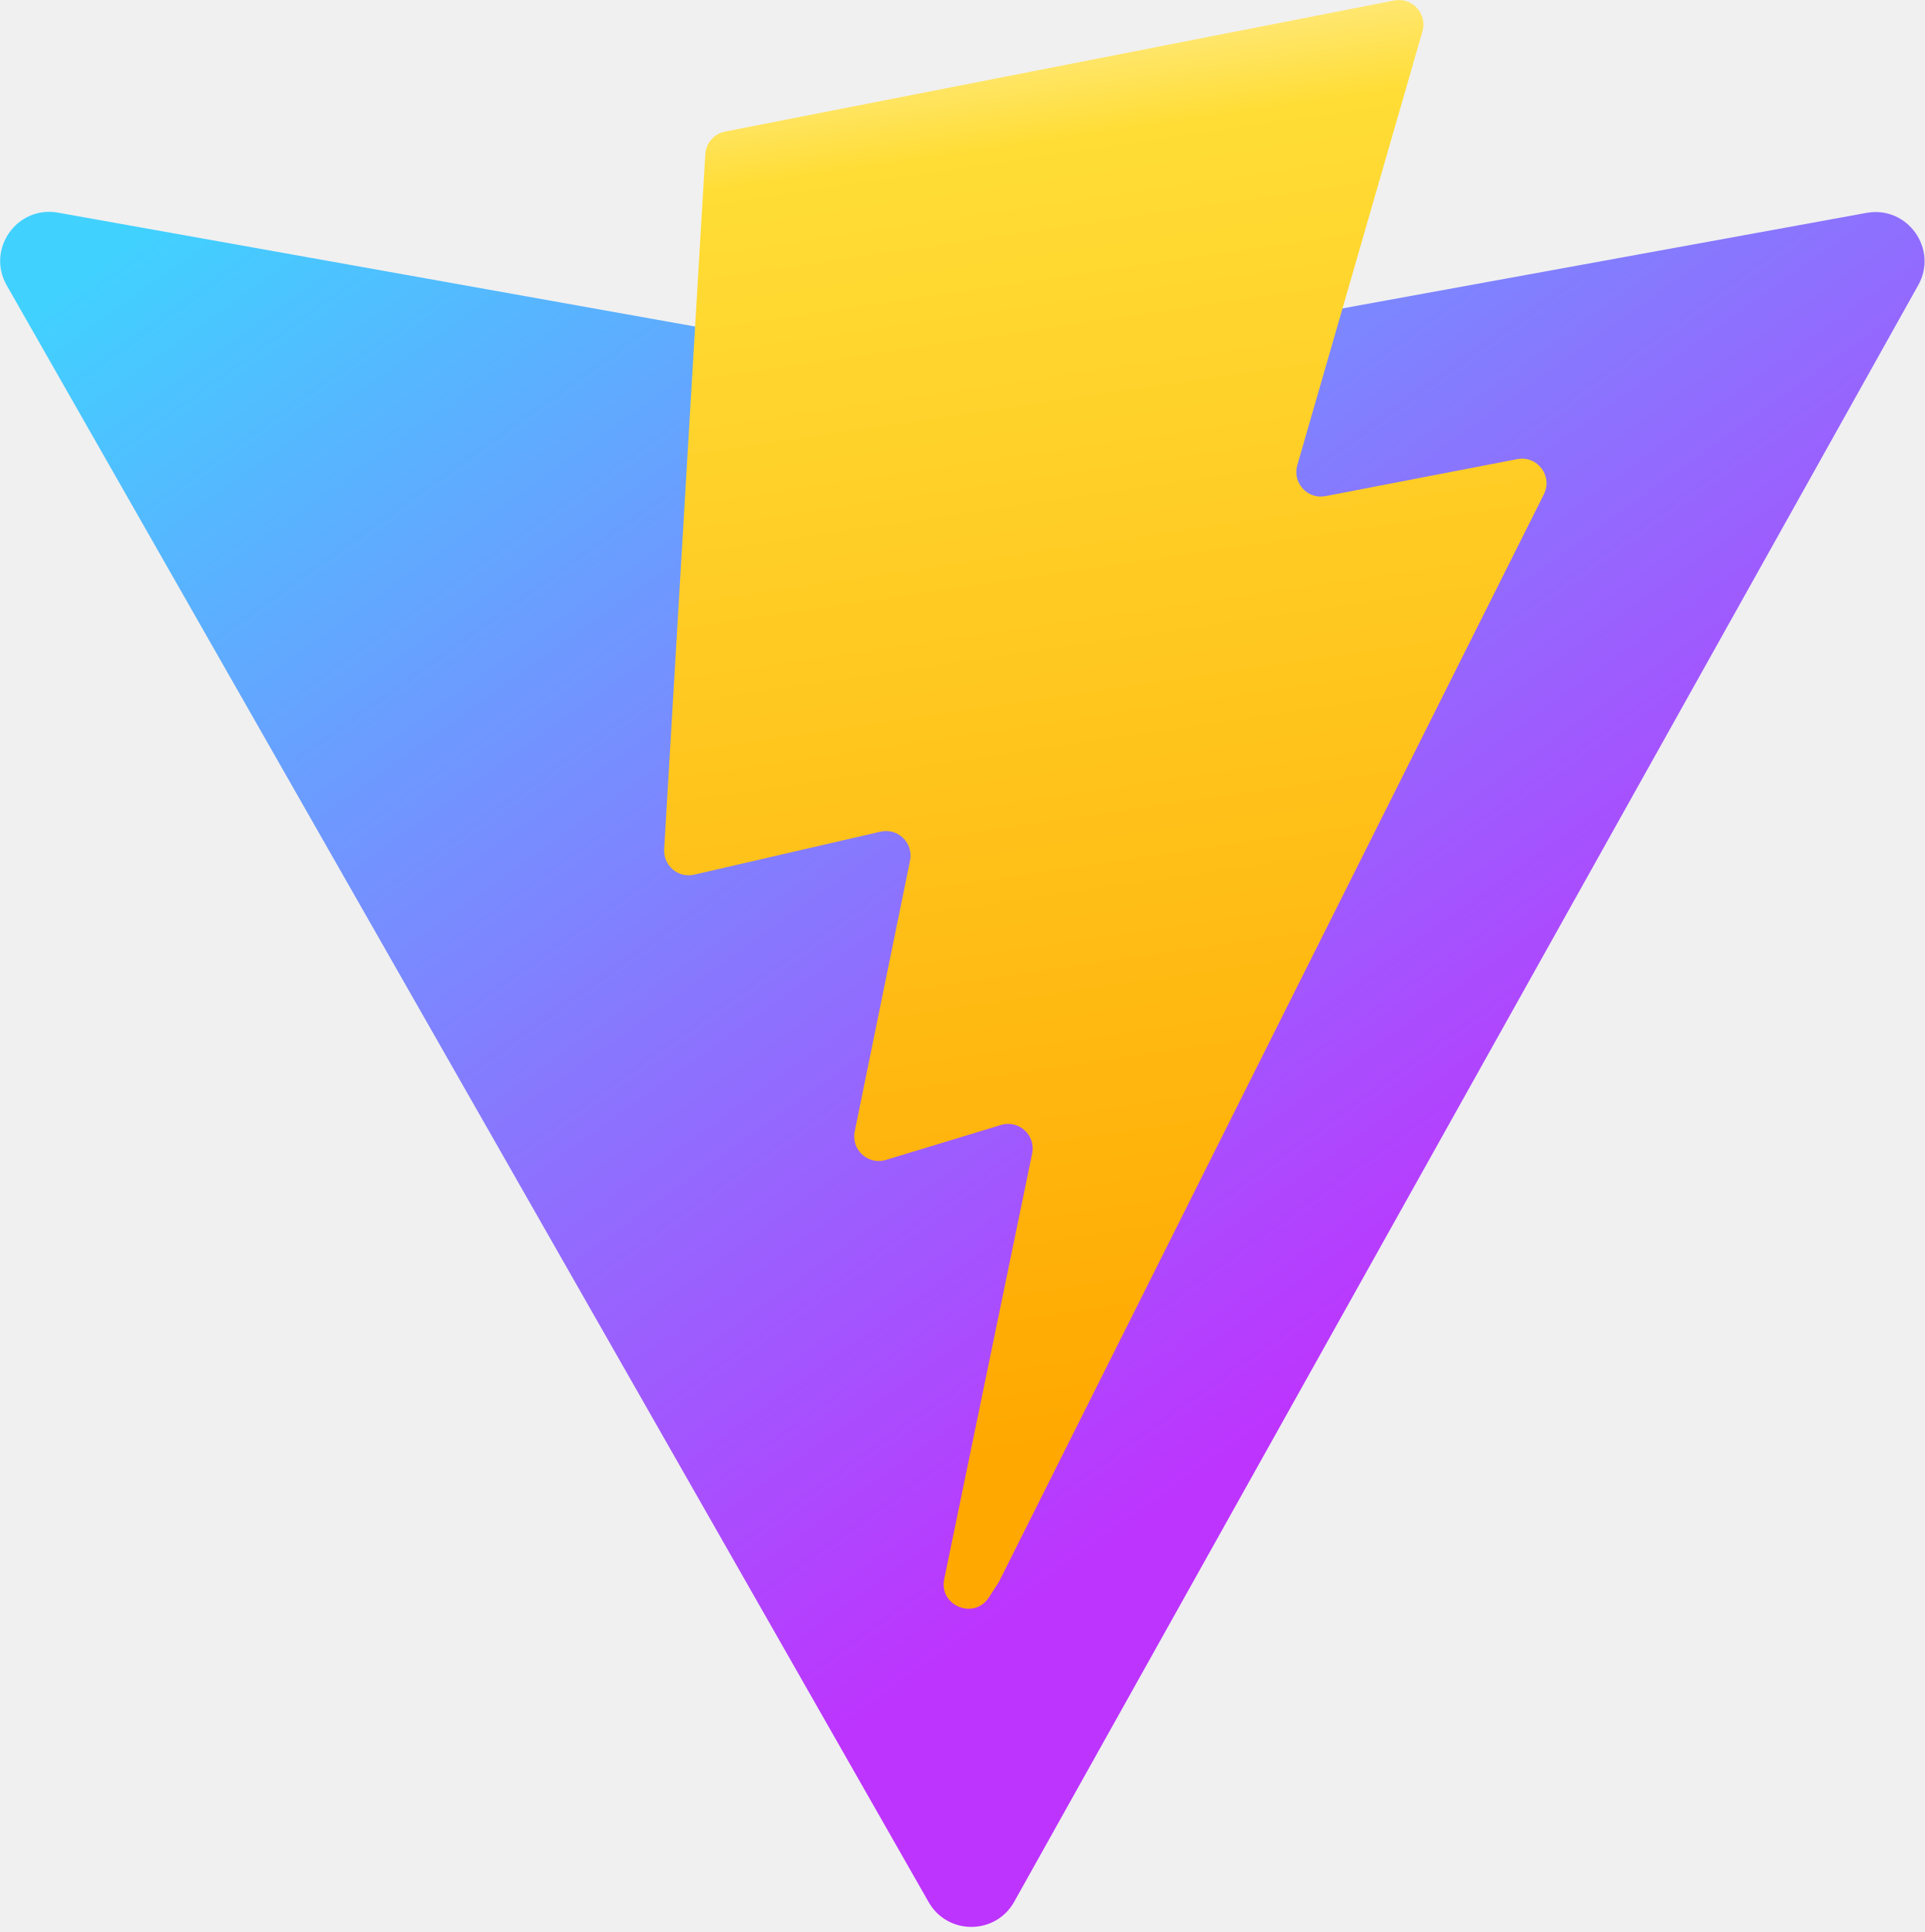
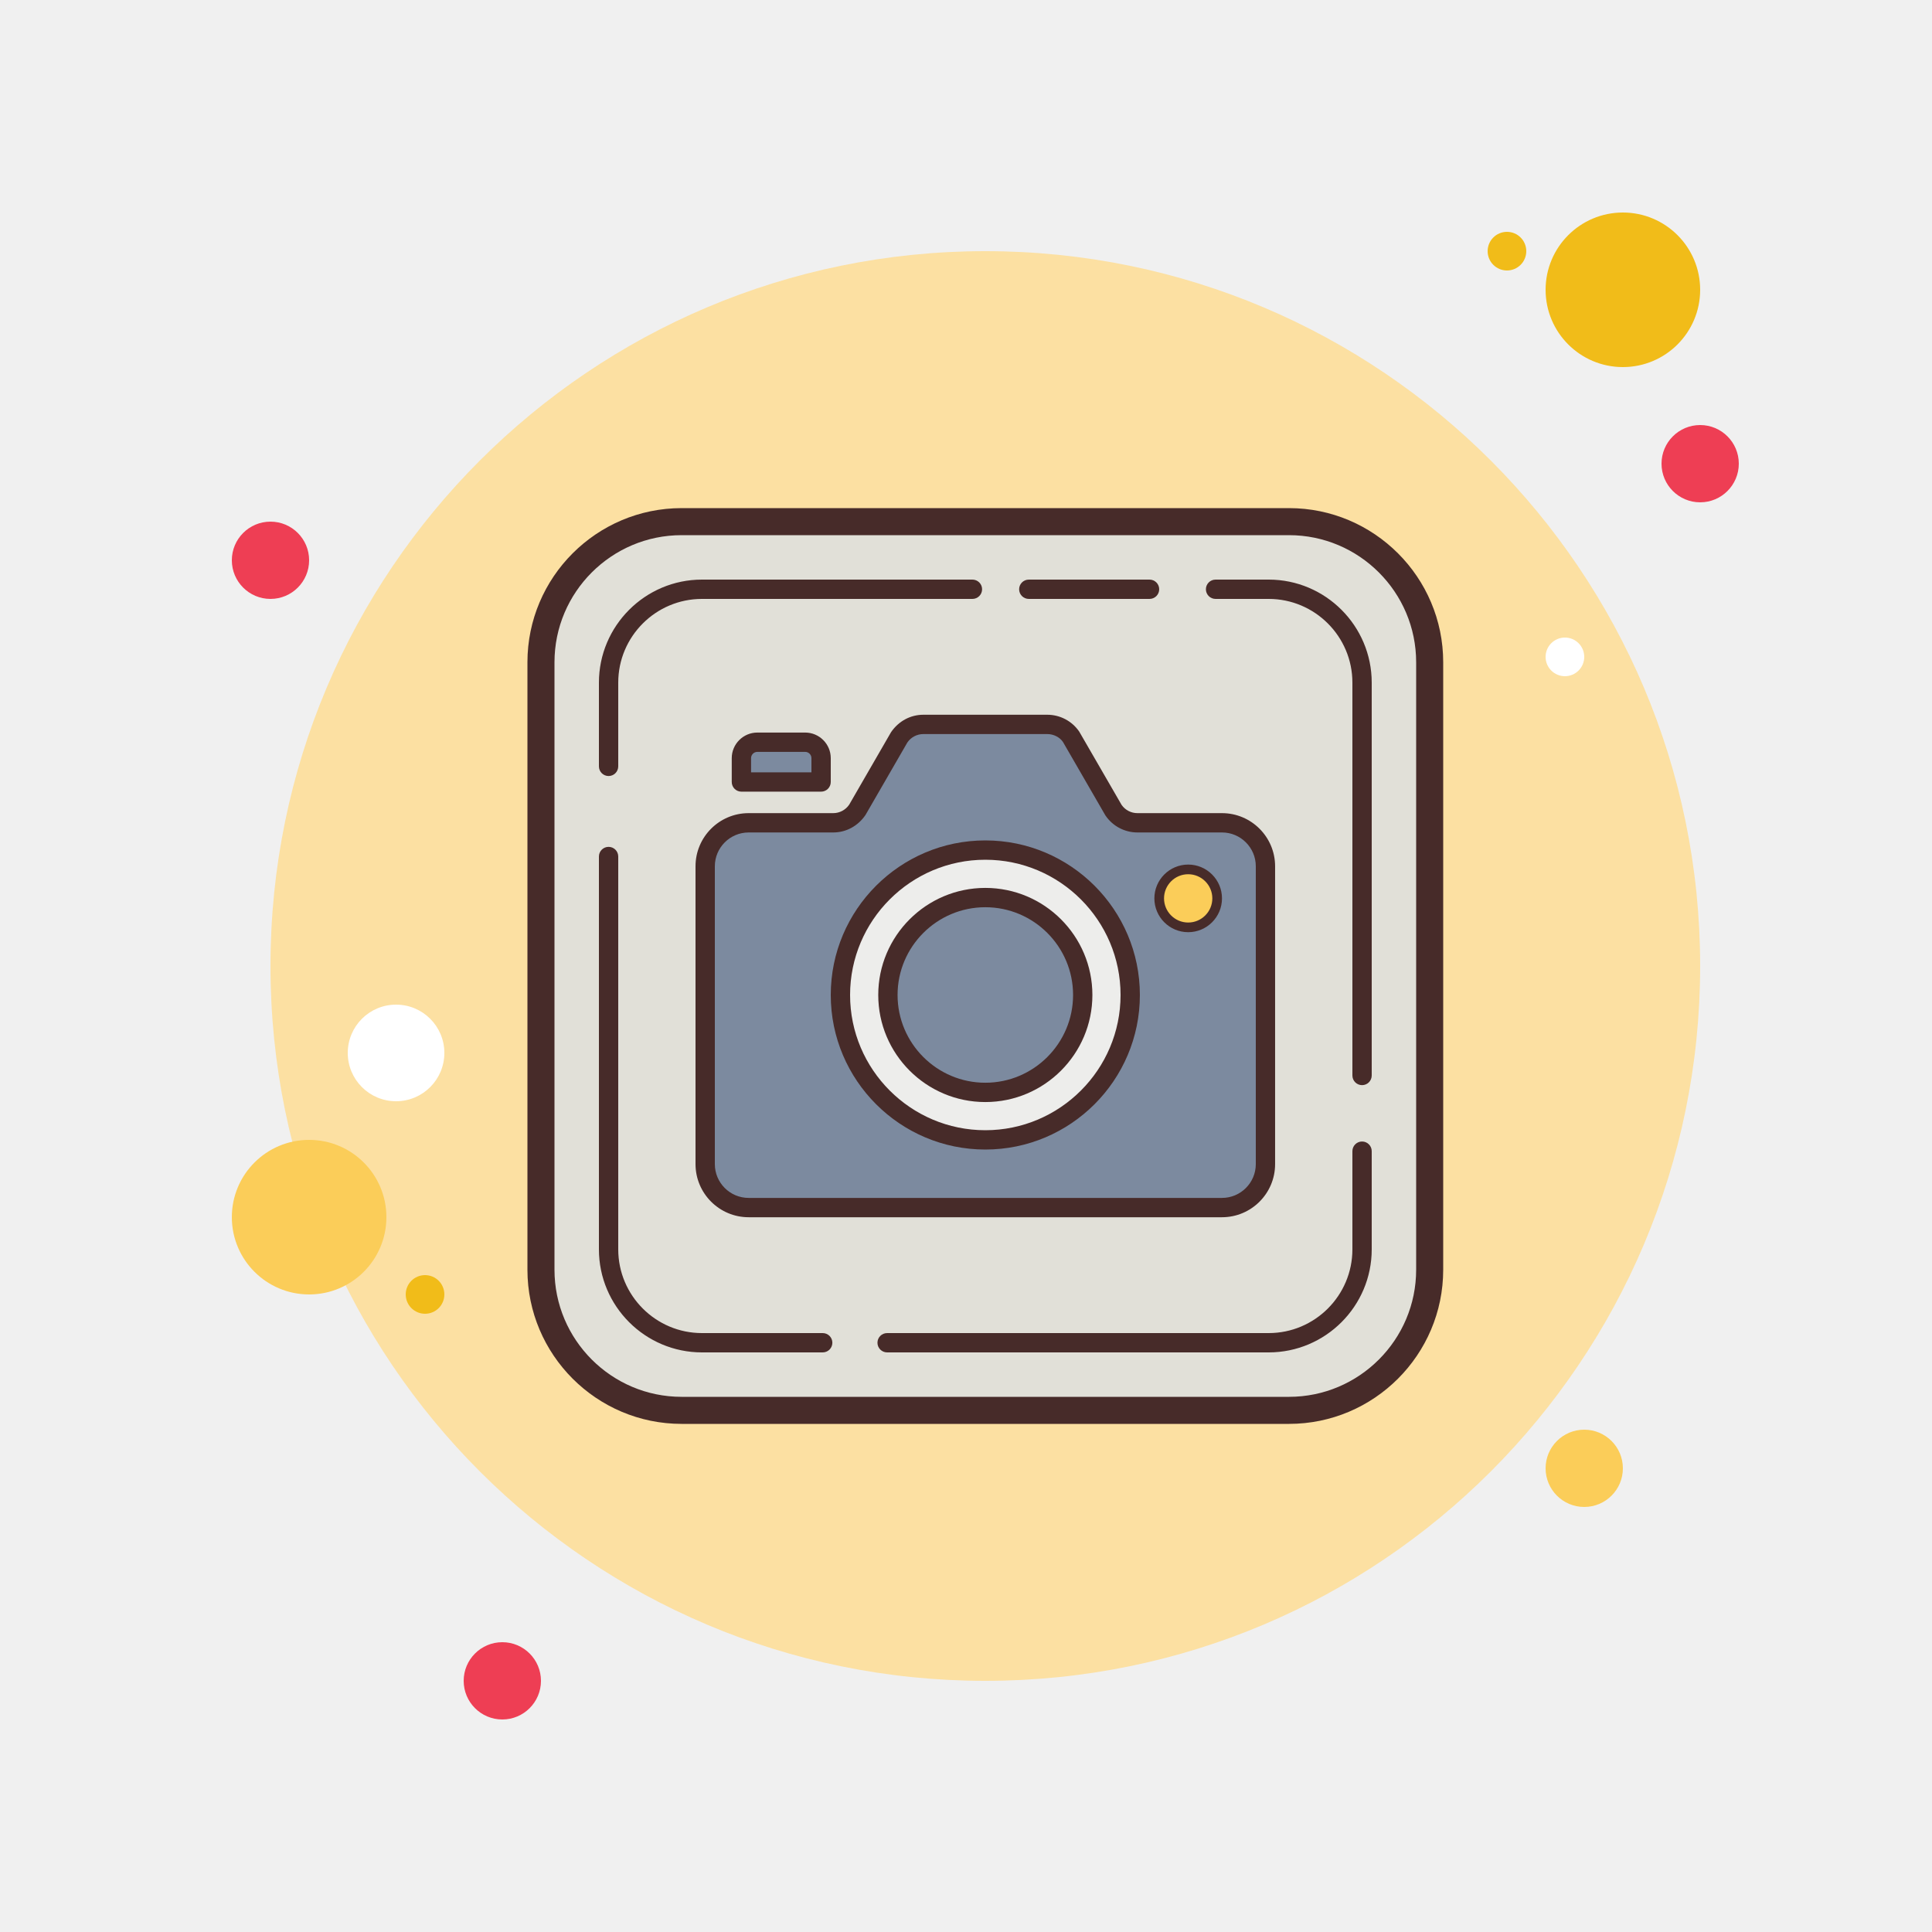
- <svg xmlns="http://www.w3.org/2000/svg" aria-hidden="true" role="img" class="iconify iconify--logos" width="31.88" height="32" preserveAspectRatio="xMidYMid meet" viewBox="0 0 256 257">
-   <defs>
-     <linearGradient id="IconifyId1813088fe1fbc01fb466" x1="-.828%" x2="57.636%" y1="7.652%" y2="78.411%">
-       <stop offset="0%" stop-color="#41D1FF" />
-       <stop offset="100%" stop-color="#BD34FE" />
-     </linearGradient>
-     <linearGradient id="IconifyId1813088fe1fbc01fb467" x1="43.376%" x2="50.316%" y1="2.242%" y2="89.03%">
-       <stop offset="0%" stop-color="#FFEA83" />
-       <stop offset="8.333%" stop-color="#FFDD35" />
-       <stop offset="100%" stop-color="#FFA800" />
-     </linearGradient>
-   </defs>
-   <path fill="url(#IconifyId1813088fe1fbc01fb466)" d="M255.153 37.938L134.897 252.976c-2.483 4.44-8.862 4.466-11.382.048L.875 37.958c-2.746-4.814 1.371-10.646 6.827-9.67l120.385 21.517a6.537 6.537 0 0 0 2.322-.004l117.867-21.483c5.438-.991 9.574 4.796 6.877 9.62Z" />
-   <path fill="url(#IconifyId1813088fe1fbc01fb467)" d="M185.432.063L96.44 17.501a3.268 3.268 0 0 0-2.634 3.014l-5.474 92.456a3.268 3.268 0 0 0 3.997 3.378l24.777-5.718c2.318-.535 4.413 1.507 3.936 3.838l-7.361 36.047c-.495 2.426 1.782 4.5 4.151 3.78l15.304-4.649c2.372-.72 4.652 1.36 4.15 3.788l-11.698 56.621c-.732 3.542 3.979 5.473 5.943 2.437l1.313-2.028l72.516-144.72c1.215-2.423-.88-5.186-3.54-4.672l-25.505 4.922c-2.396.462-4.435-1.77-3.759-4.114l16.646-57.705c.677-2.35-1.37-4.583-3.769-4.113Z" />
+ <svg xmlns="http://www.w3.org/2000/svg" viewBox="0 0 100 100" width="200px" height="200px">
+   <circle cx="14" cy="29" r="2" fill="#ee3e54" />
+   <circle cx="78" cy="13" r="1" fill="#f1bc19" />
+   <circle cx="51" cy="50" r="37" fill="#fce0a2" />
+   <circle cx="84" cy="15" r="4" fill="#f1bc19" />
+   <circle cx="88" cy="24" r="2" fill="#ee3e54" />
+   <circle cx="82" cy="76" r="2" fill="#fbcd59" />
+   <circle cx="16" cy="63" r="4" fill="#fbcd59" />
+   <circle cx="26" cy="87" r="2" fill="#ee3e54" />
+   <circle cx="20.5" cy="54.5" r="2.5" fill="#fff" />
+   <circle cx="22" cy="67" r="1" fill="#f1bc19" />
+   <circle cx="81" cy="34" r="1" fill="#fff" />
+   <path fill="#e1e0d8" d="M66.719,73H35.281C31.26,73,28,69.74,28,65.719V34.281C28,30.26,31.26,27,35.281,27h31.438 C70.74,27,74,30.26,74,34.281v31.438C74,69.74,70.74,73,66.719,73z" />
+   <path fill="#472b29" d="M66.719,73.7H35.281c-4.401,0-7.981-3.58-7.981-7.981V34.281c0-4.401,3.581-7.981,7.981-7.981 h31.438c4.401,0,7.981,3.58,7.981,7.981v31.438C74.7,70.12,71.12,73.7,66.719,73.7z M35.281,27.7c-3.629,0-6.581,2.952-6.581,6.581 v31.438c0,3.629,2.952,6.581,6.581,6.581h31.438c3.629,0,6.581-2.952,6.581-6.581V34.281c0-3.629-2.952-6.581-6.581-6.581 L35.281,27.7z" />
+   <path fill="#472b29" d="M31.5,40.167c-0.276,0-0.5-0.224-0.5-0.5v-4.333C31,32.393,33.393,30,36.333,30h14 c0.276,0,0.5,0.224,0.5,0.5s-0.224,0.5-0.5,0.5h-14C33.944,31,32,32.944,32,35.333v4.333C32,39.943,31.776,40.167,31.5,40.167z" />
+   <path fill="#472b29" d="M42.583,70h-6.25C33.393,70,31,67.607,31,64.667V44.333c0-0.276,0.224-0.5,0.5-0.5 s0.5,0.224,0.5,0.5v20.333C32,67.056,33.944,69,36.333,69h6.25c0.276,0,0.5,0.224,0.5,0.5S42.86,70,42.583,70z" />
+   <path fill="#472b29" d="M65.667,70h-19.75c-0.276,0-0.5-0.224-0.5-0.5s0.224-0.5,0.5-0.5h19.75 C68.057,69,70,67.056,70,64.667v-5.083c0-0.276,0.224-0.5,0.5-0.5s0.5,0.224,0.5,0.5v5.083C71,67.607,68.607,70,65.667,70z" />
+   <path fill="#472b29" d="M70.5,56.167c-0.276,0-0.5-0.224-0.5-0.5V35.333C70,32.944,68.057,31,65.667,31h-2.75 c-0.276,0-0.5-0.224-0.5-0.5s0.224-0.5,0.5-0.5h2.75C68.607,30,71,32.393,71,35.333v20.333C71,55.943,70.776,56.167,70.5,56.167z" />
+   <path fill="#472b29" d="M59.5,31h-6.25c-0.276,0-0.5-0.224-0.5-0.5s0.224-0.5,0.5-0.5h6.25c0.276,0,0.5,0.224,0.5,0.5 S59.776,31,59.5,31z" />
+   <path fill="#7c8a9f" d="M57.636,41.936l-2.189-3.788c-0.28-0.408-0.742-0.652-1.237-0.652h-6.419 c-0.495,0-0.958,0.244-1.237,0.652l-2.189,3.788c-0.28,0.408-0.742,0.652-1.237,0.652H38.75c-1.243,0-2.25,1.007-2.25,2.25v15.416 c0,1.243,1.007,2.25,2.25,2.25H63.25c1.243,0,2.25-1.007,2.25-2.25V44.838c0-1.243-1.007-2.25-2.25-2.25h-4.376 C58.379,42.588,57.916,42.344,57.636,41.936z" />
+   <path fill="#472b29" d="M63.25,63.004h-24.5c-1.517,0-2.75-1.234-2.75-2.75V44.838c0-1.517,1.233-2.75,2.75-2.75h4.377 c0.329,0,0.638-0.163,0.825-0.436l2.168-3.754c0.394-0.578,1.011-0.903,1.671-0.903h6.418c0.659,0,1.276,0.325,1.65,0.87 l2.198,3.802c0.188,0.264,0.491,0.421,0.815,0.421h4.377c1.517,0,2.75,1.233,2.75,2.75v15.416 C66,61.771,64.767,63.004,63.25,63.004z M38.75,43.088c-0.965,0-1.75,0.785-1.75,1.75v15.416c0,0.965,0.785,1.75,1.75,1.75h24.5 c0.965,0,1.75-0.785,1.75-1.75V44.838c0-0.965-0.785-1.75-1.75-1.75h-4.377c-0.659,0-1.276-0.325-1.649-0.87l-0.021-0.033 l-2.188-3.787c-0.167-0.24-0.476-0.403-0.806-0.403h-6.418c-0.33,0-0.639,0.163-0.826,0.436l-2.168,3.754 c-0.395,0.578-1.011,0.903-1.67,0.903H38.75z" />
+   <circle cx="51" cy="51.5" r="7.5" fill="#ededeb" />
+   <path fill="#472b29" d="M51,59.5c-4.411,0-8-3.588-8-8s3.589-8,8-8s8,3.589,8,8S55.411,59.5,51,59.5z M51,44.5 c-3.859,0-7,3.14-7,7c0,3.859,3.141,7,7,7s7-3.14,7-7C58,47.641,54.859,44.5,51,44.5z" />
+   <circle cx="51" cy="51.5" r="5.042" fill="#7c8a9f" />
+   <path fill="#472b29" d="M51,57.042c-3.056,0-5.542-2.486-5.542-5.542s2.486-5.542,5.542-5.542s5.542,2.486,5.542,5.542 S54.056,57.042,51,57.042z M51,46.958c-2.505,0-4.542,2.038-4.542,4.542s2.037,4.542,4.542,4.542s4.542-2.037,4.542-4.542 S53.505,46.958,51,46.958z" />
+   <g>
+     <circle cx="61.5" cy="46.5" r="1.5" fill="#fbcd59" />
+     <path fill="#472b29" d="M61.5,48.25c-0.965,0-1.75-0.785-1.75-1.75s0.785-1.75,1.75-1.75s1.75,0.785,1.75,1.75 S62.465,48.25,61.5,48.25z M61.5,45.25c-0.689,0-1.25,0.561-1.25,1.25s0.561,1.25,1.25,1.25s1.25-0.561,1.25-1.25 S62.189,45.25,61.5,45.25z" />
+   </g>
+   <g>
+     <path fill="#7c8a9f" d="M42.5,40.476h-4.125v-1.234c0-0.455,0.37-0.825,0.825-0.825h2.475c0.455,0,0.825,0.37,0.825,0.825 V40.476z" />
+     <path fill="#472b29" d="M42.5,40.976h-4.125c-0.276,0-0.5-0.224-0.5-0.5v-1.234c0-0.731,0.595-1.325,1.325-1.325h2.475 c0.73,0,1.325,0.594,1.325,1.325v1.234C43,40.752,42.776,40.976,42.5,40.976z M38.875,39.976H42v-0.734 c0-0.179-0.146-0.325-0.325-0.325H39.2c-0.18,0-0.325,0.146-0.325,0.325V39.976z" />
+   </g>
</svg>
